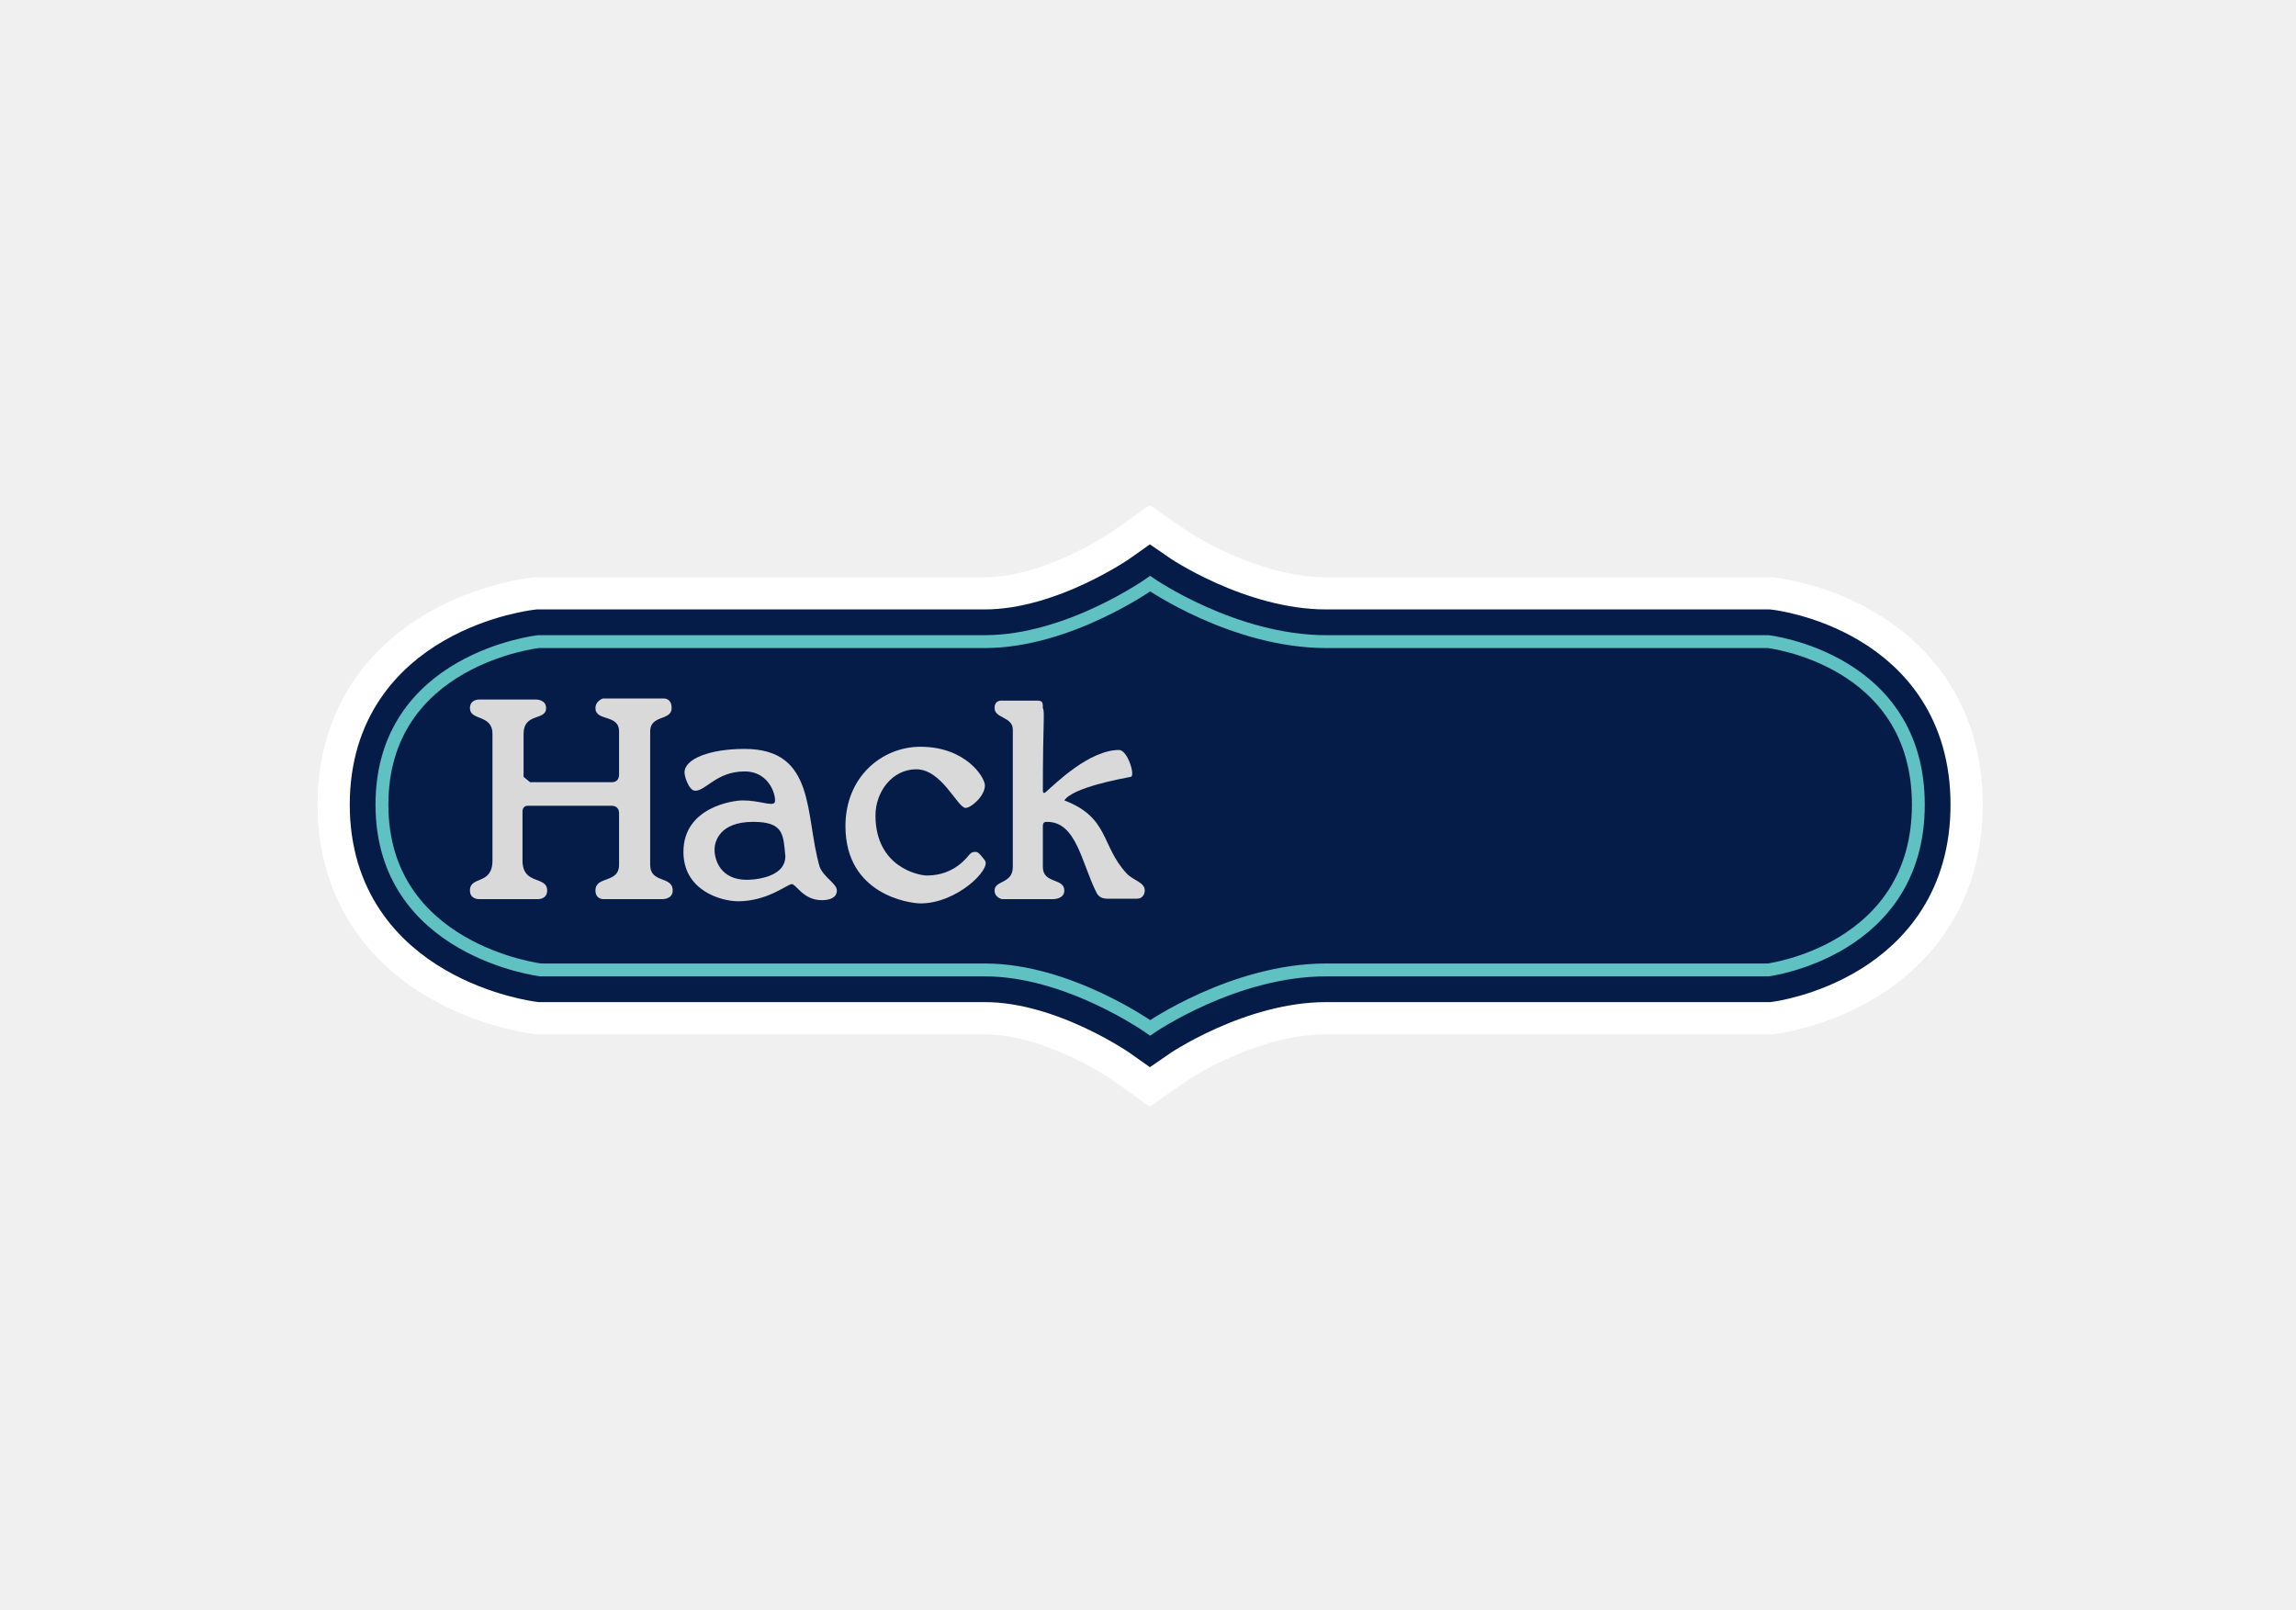
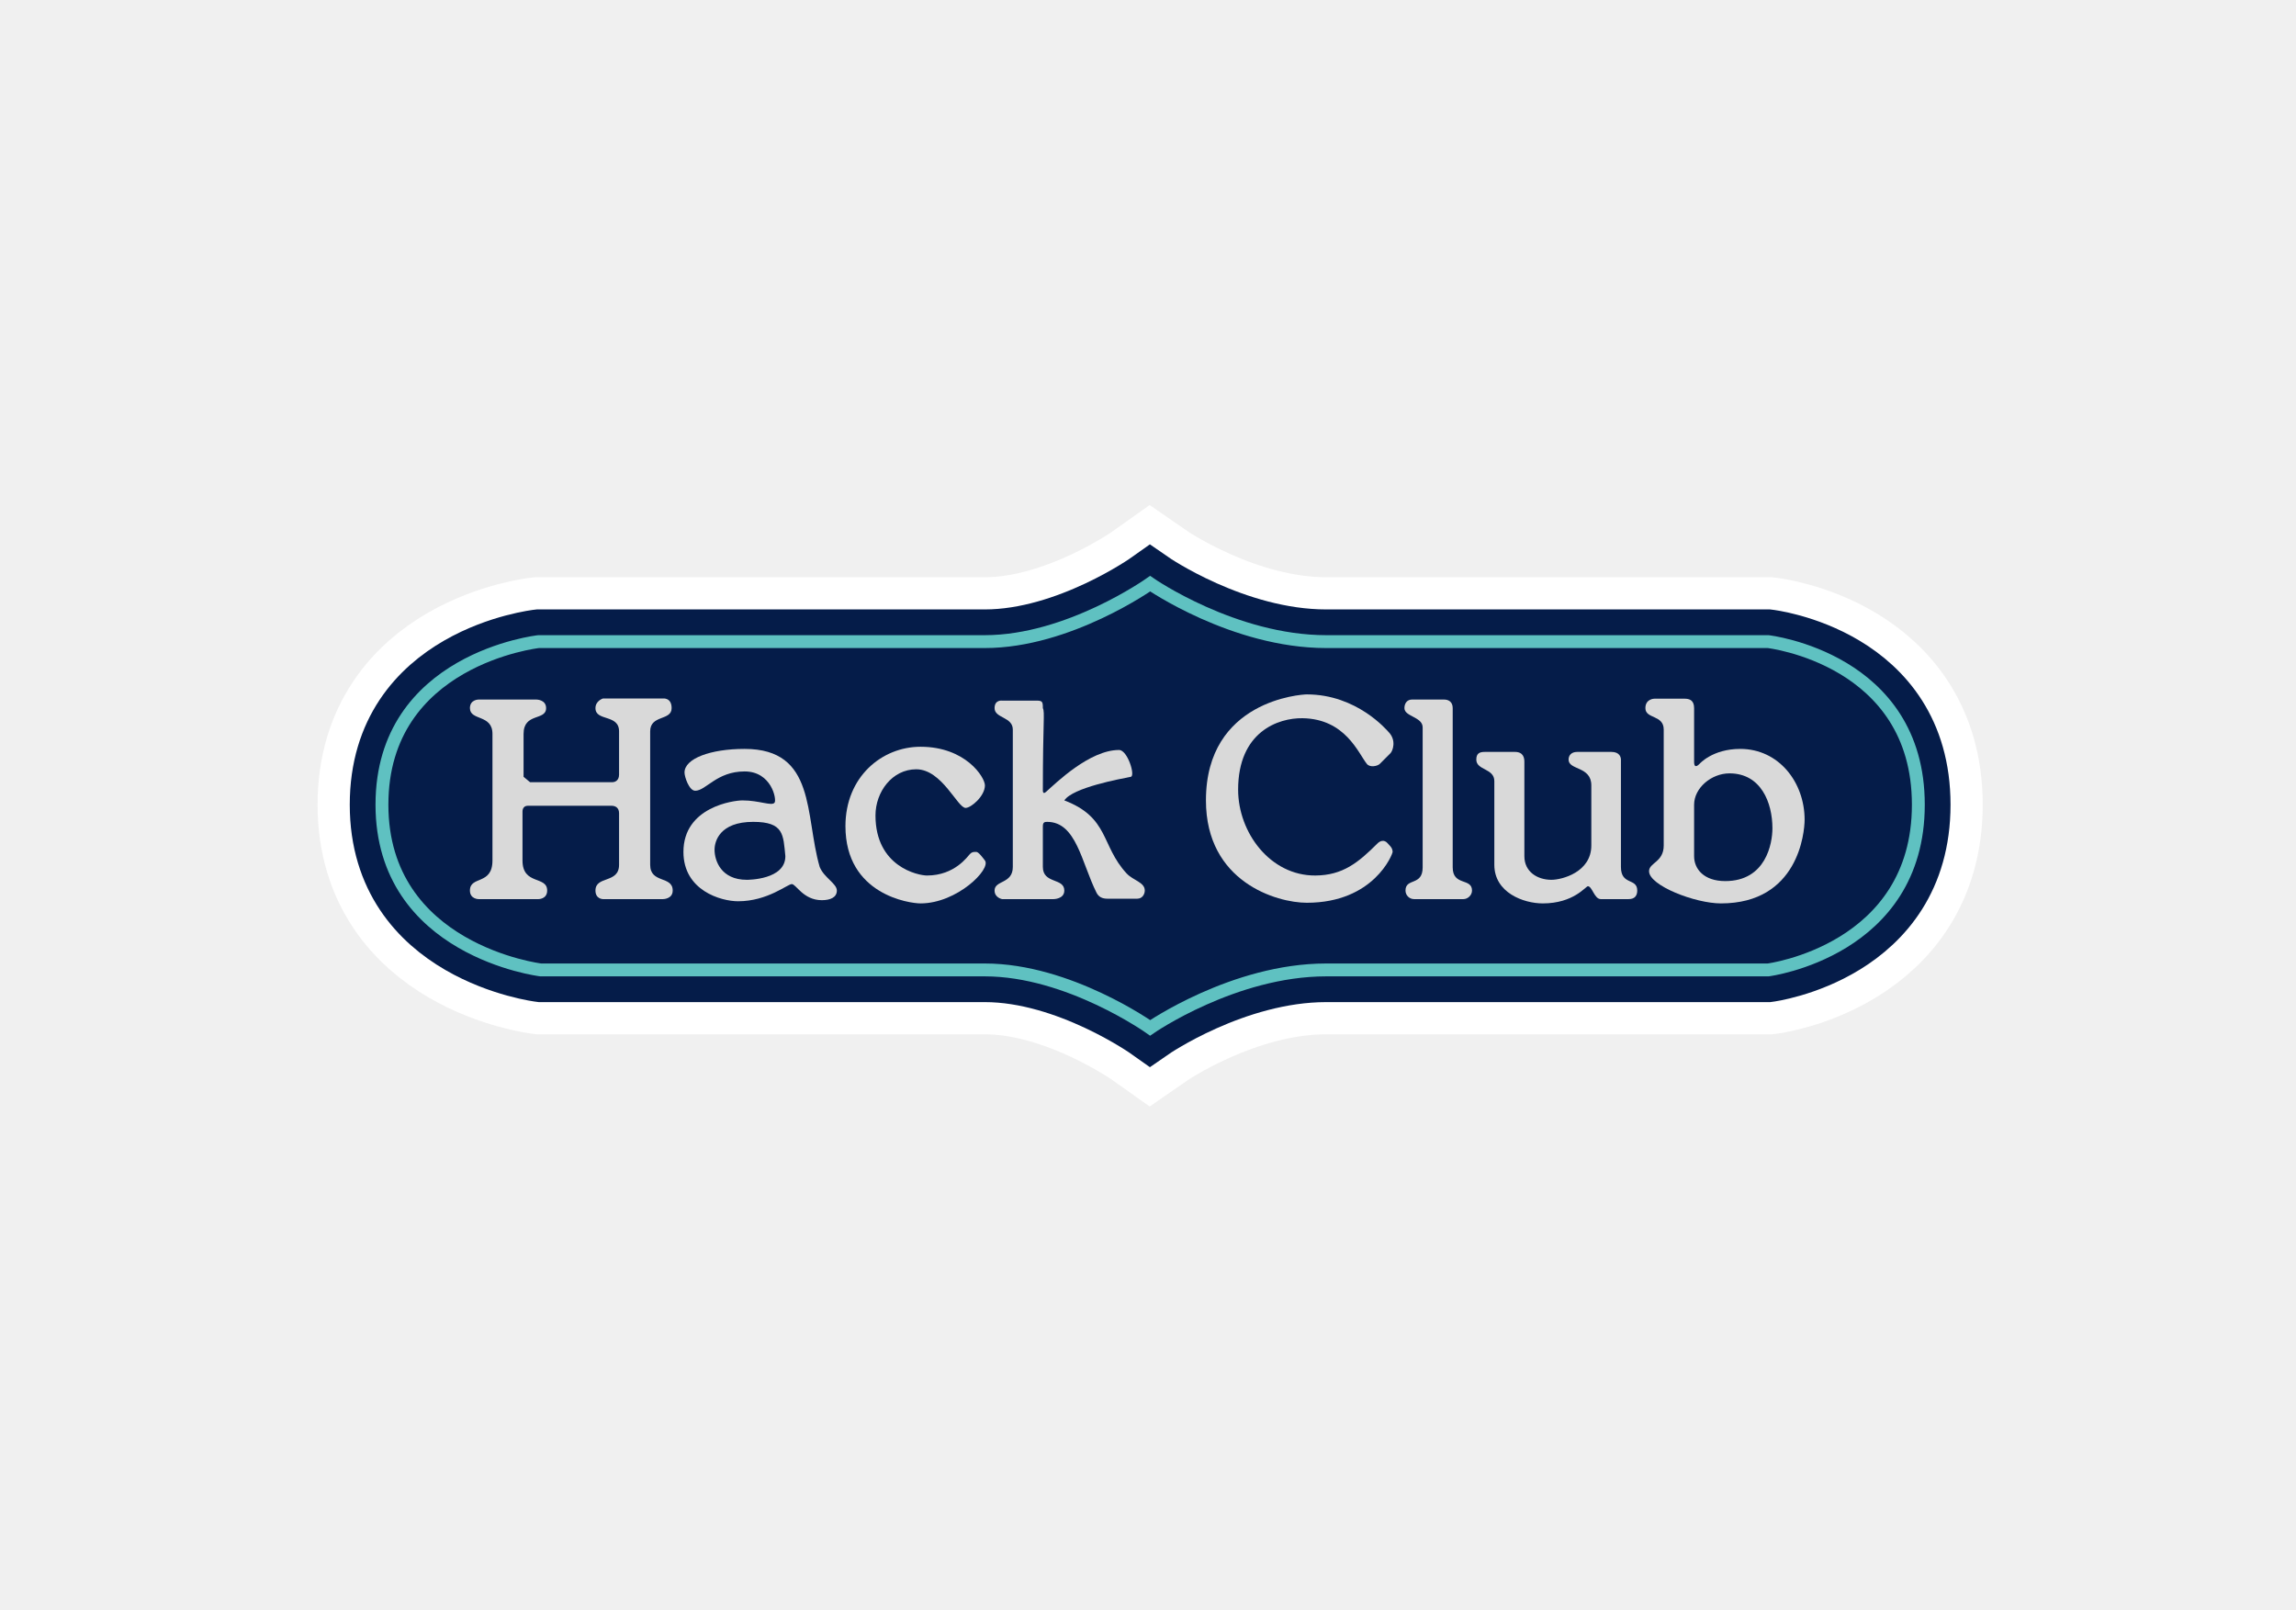
<svg xmlns="http://www.w3.org/2000/svg" width="535" height="375" viewBox="0 0 535 375" fill="none">
  <path d="M309 149.5C287.5 149.5 268 136 268 136C268 136 249 149.5 229.5 149.5H125.5C125.5 149.5 89 153.5 89 187.5C89 221.5 126 226 126 226H229.5C249 226 268 239.5 268 239.5C268 239.5 287.5 226 309 226H412C412 226 447 221.5 447 187.5C447 153.5 412 149.5 412 149.5H309Z" fill="white" stroke="white" stroke-width="30" />
  <path d="M309 149.5C287.5 149.5 268 136 268 136C268 136 249 149.5 229.5 149.5H125.5C125.5 149.5 89 153.5 89 187.5C89 221.5 126 226 126 226H229.5C249 226 268 239.5 268 239.5C268 239.5 287.5 226 309 226H412C412 226 447 221.5 447 187.5C447 153.5 412 149.5 412 149.5H309Z" fill="#051C49" stroke="#051C49" stroke-width="15" />
  <path d="M118.5 163H111.5C111.5 163 109.5 163 109.5 165C109.5 168 114.75 166.384 114.75 171V200.5C114.75 206.321 109.5 204 109.5 207.5C109.5 209.5 111.5 209.5 111.5 209.5H125.5C125.5 209.5 127.5 209.5 127.5 207.5C127.5 204 121.75 206.32 121.75 200.5V189.105C121.75 188.4 122.088 187.75 123 187.75H142.5C143.318 187.75 144.25 188.138 144.25 189.5V201.5C144.25 205.926 138.75 204 138.75 207.5C138.75 209.5 140.5 209.5 140.5 209.5H154.5C154.5 209.5 156.75 209.5 156.75 207.5C156.75 204 151.5 205.93 151.5 201.5V170.414C151.5 166.5 156.5 168 156.5 165C156.5 162.5 154.5 162.75 154.5 162.75H140.5C140.5 162.75 138.75 163.285 138.75 165C138.75 168.139 144.25 166.34 144.25 170.414V180.5C144.25 182.012 143.098 182.25 142.795 182.25H123.5L122 181V171C122 166 127.25 168 127.25 165C127.25 163 125 163 125 163H118.5Z" fill="#D9D9D9" />
  <path fill-rule="evenodd" clip-rule="evenodd" d="M173 186.5C177 186.5 179.889 187.917 180.5 187C181 186.25 179.78 179.75 173.5 179.75C167 179.75 164.5 184.25 162 184.25C160.565 184.25 159.5 181 159.5 180C159.5 176.767 165.5 174.5 173.5 174.5C190.232 174.5 187.5 190 191 202C192 204.5 195 205.875 195 207.5C195 209.125 193.43 209.75 191.5 209.75C187.179 209.75 185.5 206 184.5 206C183.5 206 178.858 210 172 210C168 210 159.25 207.5 159.25 198.5C159.25 188 171 186.5 173 186.5ZM183 199.5C182.5 194.5 182.684 191.5 175.5 191.5C167.727 191.5 166.5 196 166.5 198C166.5 200.5 168 205 174 205C174.326 205 183 205 183 199.5Z" fill="#D9D9D9" />
  <path d="M197 192.5C197 181 205.5 174 214.5 174C225 174 229.5 181.102 229.5 183C229.5 185.5 226.267 188.25 225 188.25C223.099 188.25 219.5 179.25 213.5 179.25C207.897 179.25 204 184.5 204 190C204 202 214 204 216 204C222.5 204 225.5 199.5 226 199C226.5 198.5 226.789 198.5 227.5 198.5C228 198.5 229.003 199.837 229.5 200.5C231 202.5 223 210.5 214.5 210.5C212 210.5 197 208.5 197 192.5Z" fill="#D9D9D9" />
  <path d="M231.75 165C231.75 163 233.5 163.25 233.5 163.25H241.5C242.895 163.25 243 163.5 243 165C243.5 166 243 168 243 184.125C243 185 243.405 184.807 243.75 184.5C246 182.5 253.879 174.75 260.75 174.75C262.75 174.75 264.596 180.781 263.5 181C261 181.5 250 183.5 248 186.5C258.5 190.5 256.5 197 262.5 203.5C264.046 205.175 266.75 205.554 266.75 207.5C266.75 208.287 266.227 209.4 265 209.4H258C256.861 209.4 256 209 255.5 208C251.987 200.975 250.811 191.5 244 191.5C243.448 191.5 243 191.569 243 192.5V202C243 206 248 204.5 248 207.5C248 209.5 245.5 209.5 245.5 209.5H233.5C233.5 209.5 231.75 209.18 231.75 207.5C231.75 205.06 236 206 236 202V170C236 167 231.75 167.385 231.75 165Z" fill="#D9D9D9" />
+   <path d="M288.5 184C288.5 170.5 297.854 167.265 303.5 167.35C313.5 167.5 316.5 175.5 318.5 178C319.232 178.915 321 178.5 321.5 178L324 175.5C324.5 175 325.5 172.5 323.5 170.5C323.196 170.197 316.2 161.8 304.5 161.8C303.31 161.8 281 163.165 281 186.5C281 205.5 297.498 210.35 304.5 210.35C320.16 210.35 324.5 199 324.5 198.5C324.5 197.605 323.8 197 323.8 197C323.8 197 323.52 196.7 323.35 196.5C322.5 195.5 321.5 196 321 196.5C316.492 201.008 312.875 203.958 306.5 204C295.992 204.069 288.5 194 288.5 184Z" fill="#D9D9D9" />
+   <path d="M327.25 165C327.25 163.788 327.962 163 329 163H336.5C337.5 163 338.5 163.5 338.5 165V202.11C338.5 206.5 343 204.5 343 207.5C343 208.605 342 209.5 341 209.5H329.5C328.395 209.5 327.5 208.605 327.5 207.5C327.5 204.5 331.5 206.5 331.5 202.11V169.5C331.5 167 327.25 167 327.25 165Z" fill="#D9D9D9" />
+   <path d="M344 177C344 175.5 344.793 175.2 346 175.2H353C355 175.2 355.2 176.655 355.2 177.5V199.5C355.2 203.143 358.234 205 361.5 205C364 205 370.8 203.209 370.8 197V183C370.8 178.5 365.5 179.5 365.5 177C365.5 176 366.159 175.2 367.5 175.2H375.5C377.433 175.2 377.7 176.5 377.7 177V202C377.7 206.36 381.5 204.5 381.5 207.5C381.5 208.605 381 209.5 379.5 209.5H373C371.5 209.5 371 206.5 370 206.5C369.5 206.5 366.694 210.5 359.5 210.5C355 210.5 348.2 208 348.2 201.5V182C348.2 179 344 179.501 344 177Z" fill="#D9D9D9" />
+   <path fill-rule="evenodd" clip-rule="evenodd" d="M383.4 165C383.4 162.8 385.5 162.8 385.5 162.8H392.5C393.565 162.8 394.75 163.064 394.75 165V177.5C394.75 178.393 395 179 396 178C396 178 399 174.5 405.5 174.5C414.5 174.5 420.5 182.292 420.5 191C420.5 194 419 210.5 401 210.5C395 210.5 384.25 206.342 384.25 203C384.25 201 387.67 200.9 387.67 197V170C387.67 166.5 383.4 167.568 383.4 165ZM394.75 199.5V187.5C394.75 183.61 398.762 180.2 403 180.2C410.32 180.2 413 187 413 193C413 196.5 411.5 205.3 402 205.3C397.047 205.3 394.75 202.5 394.75 199.5Z" fill="#D9D9D9" />
  <path d="M309 149.5C287.5 149.5 268 136 268 136C268 136 249 149.5 229.5 149.5H125.5C125.5 149.5 89 153.5 89 187.5C89 221.5 126 226 126 226H229.5C249 226 268 239.5 268 239.5C268 239.5 287.5 226 309 226H412C412 226 447 221.5 447 187.5C447 153.5 412 149.5 412 149.5H309Z" stroke="#5FC1C1" stroke-width="3" />
</svg>
